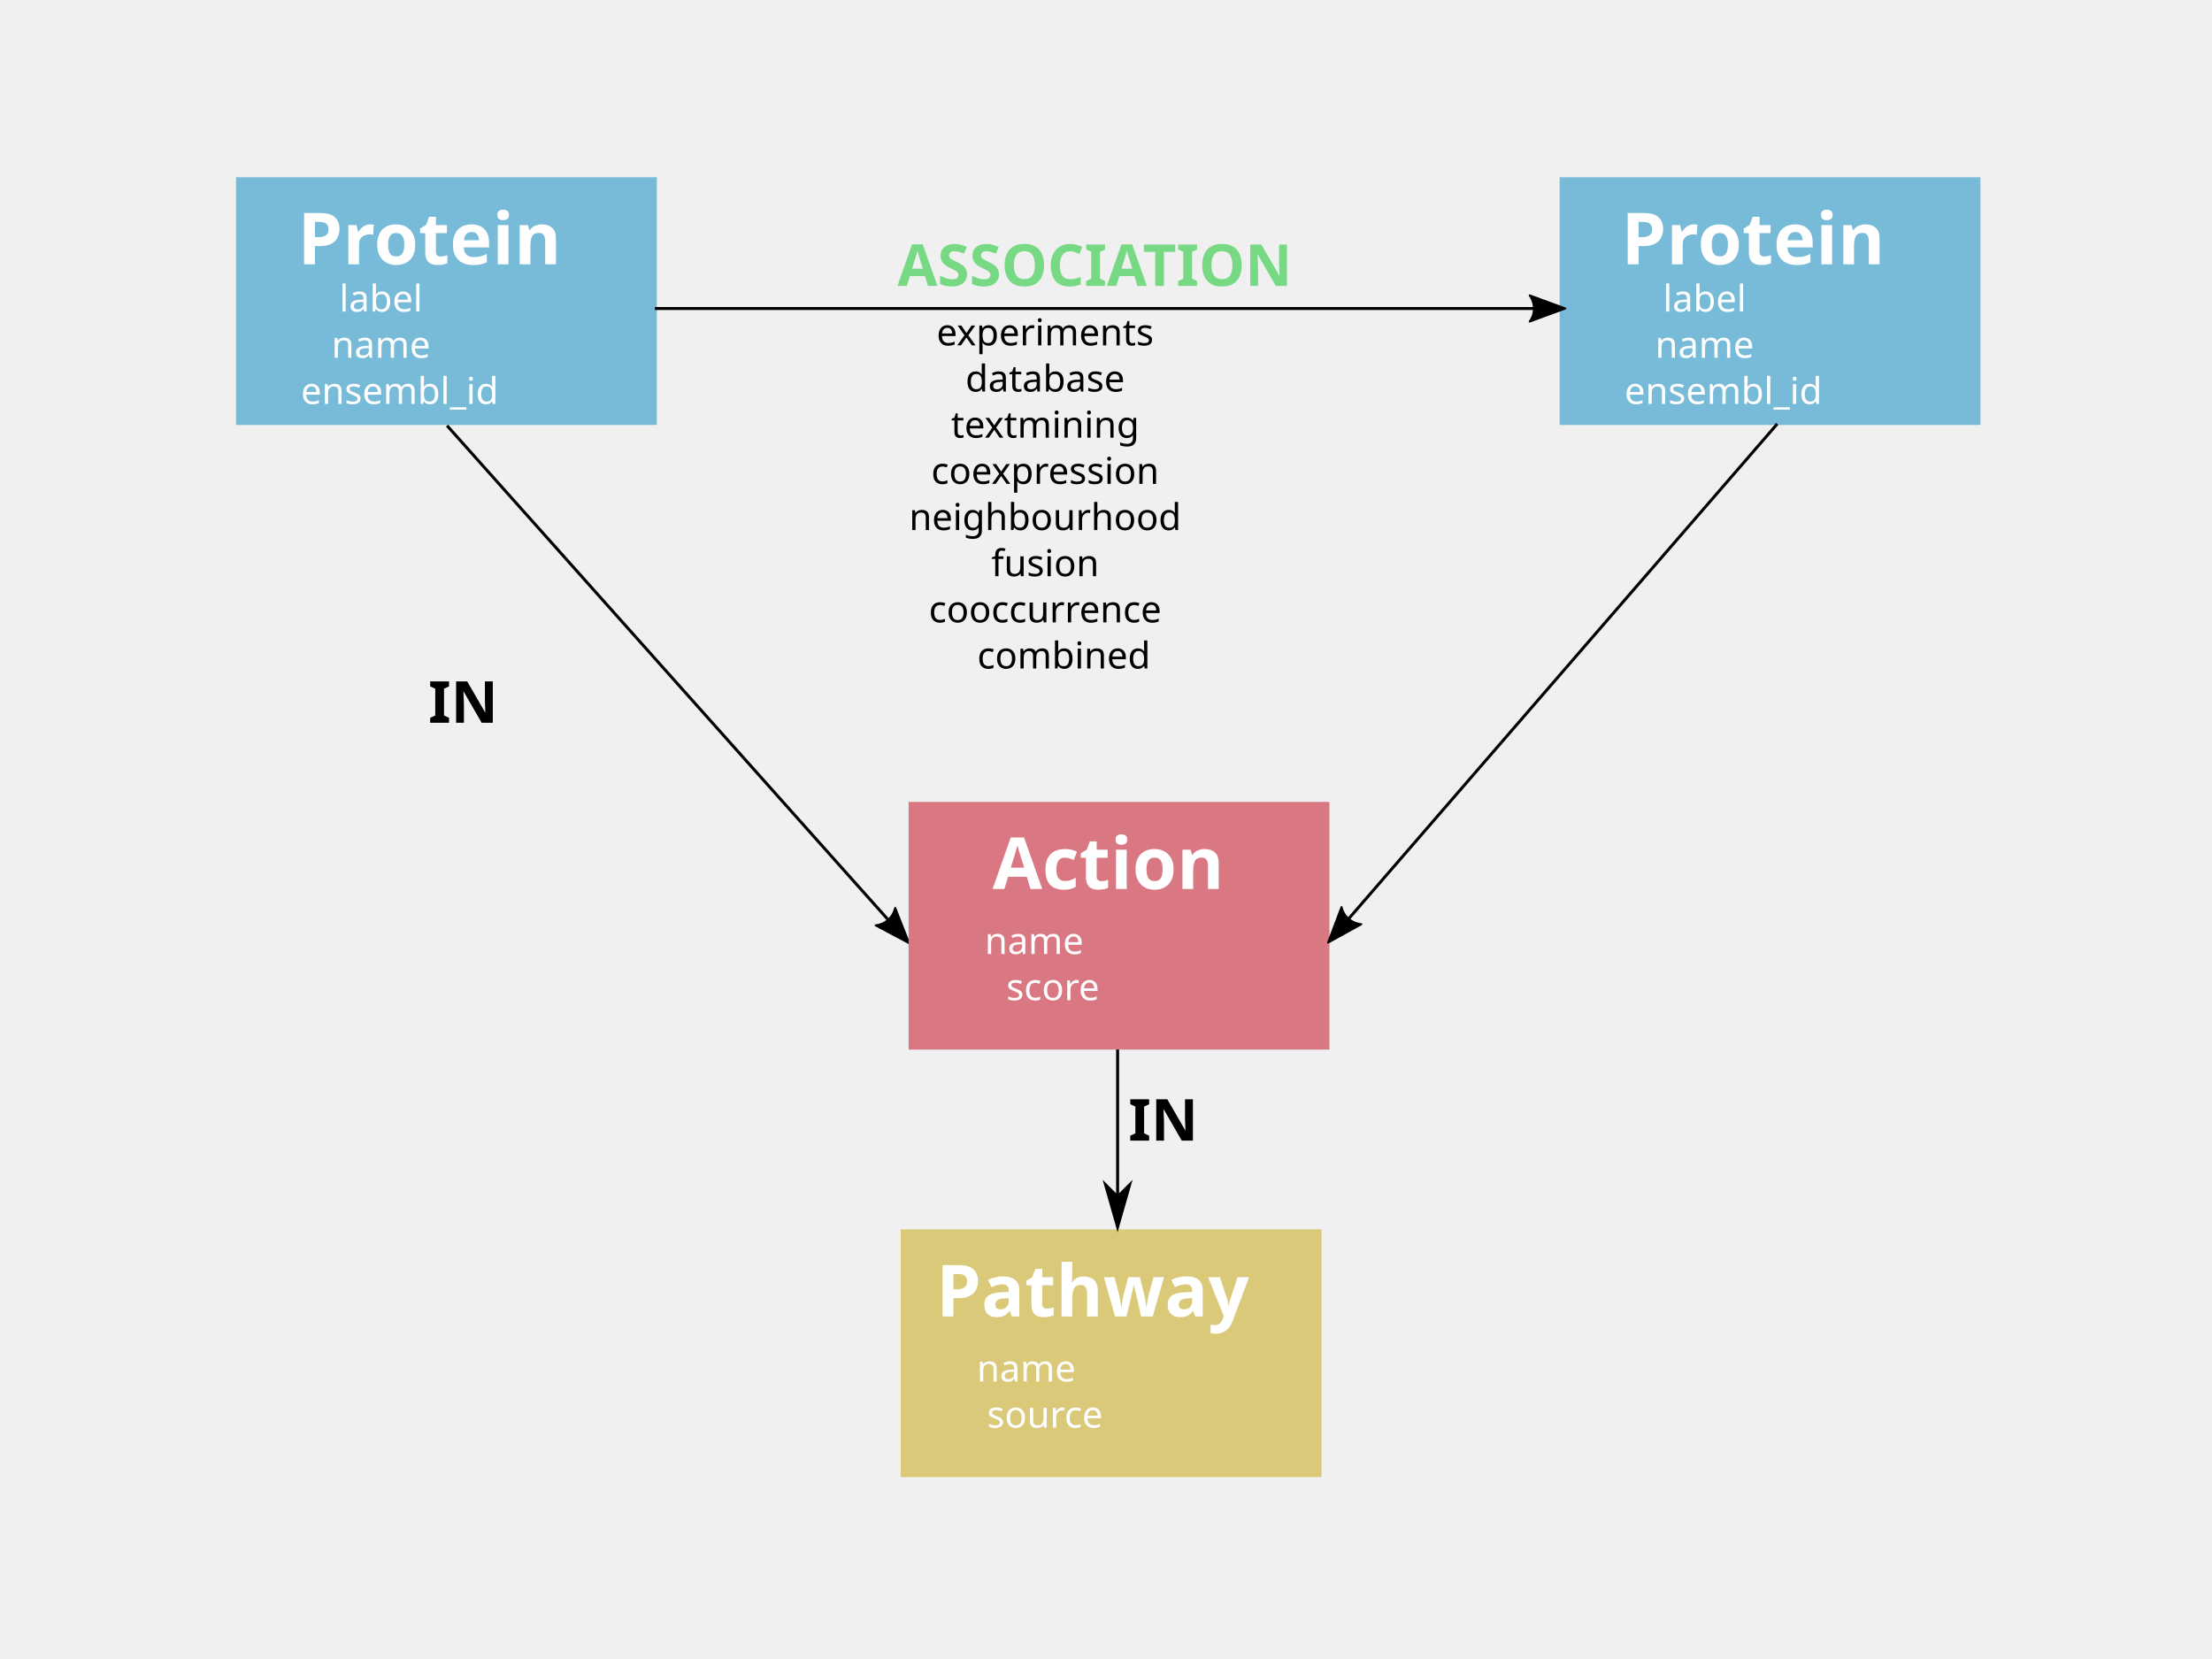
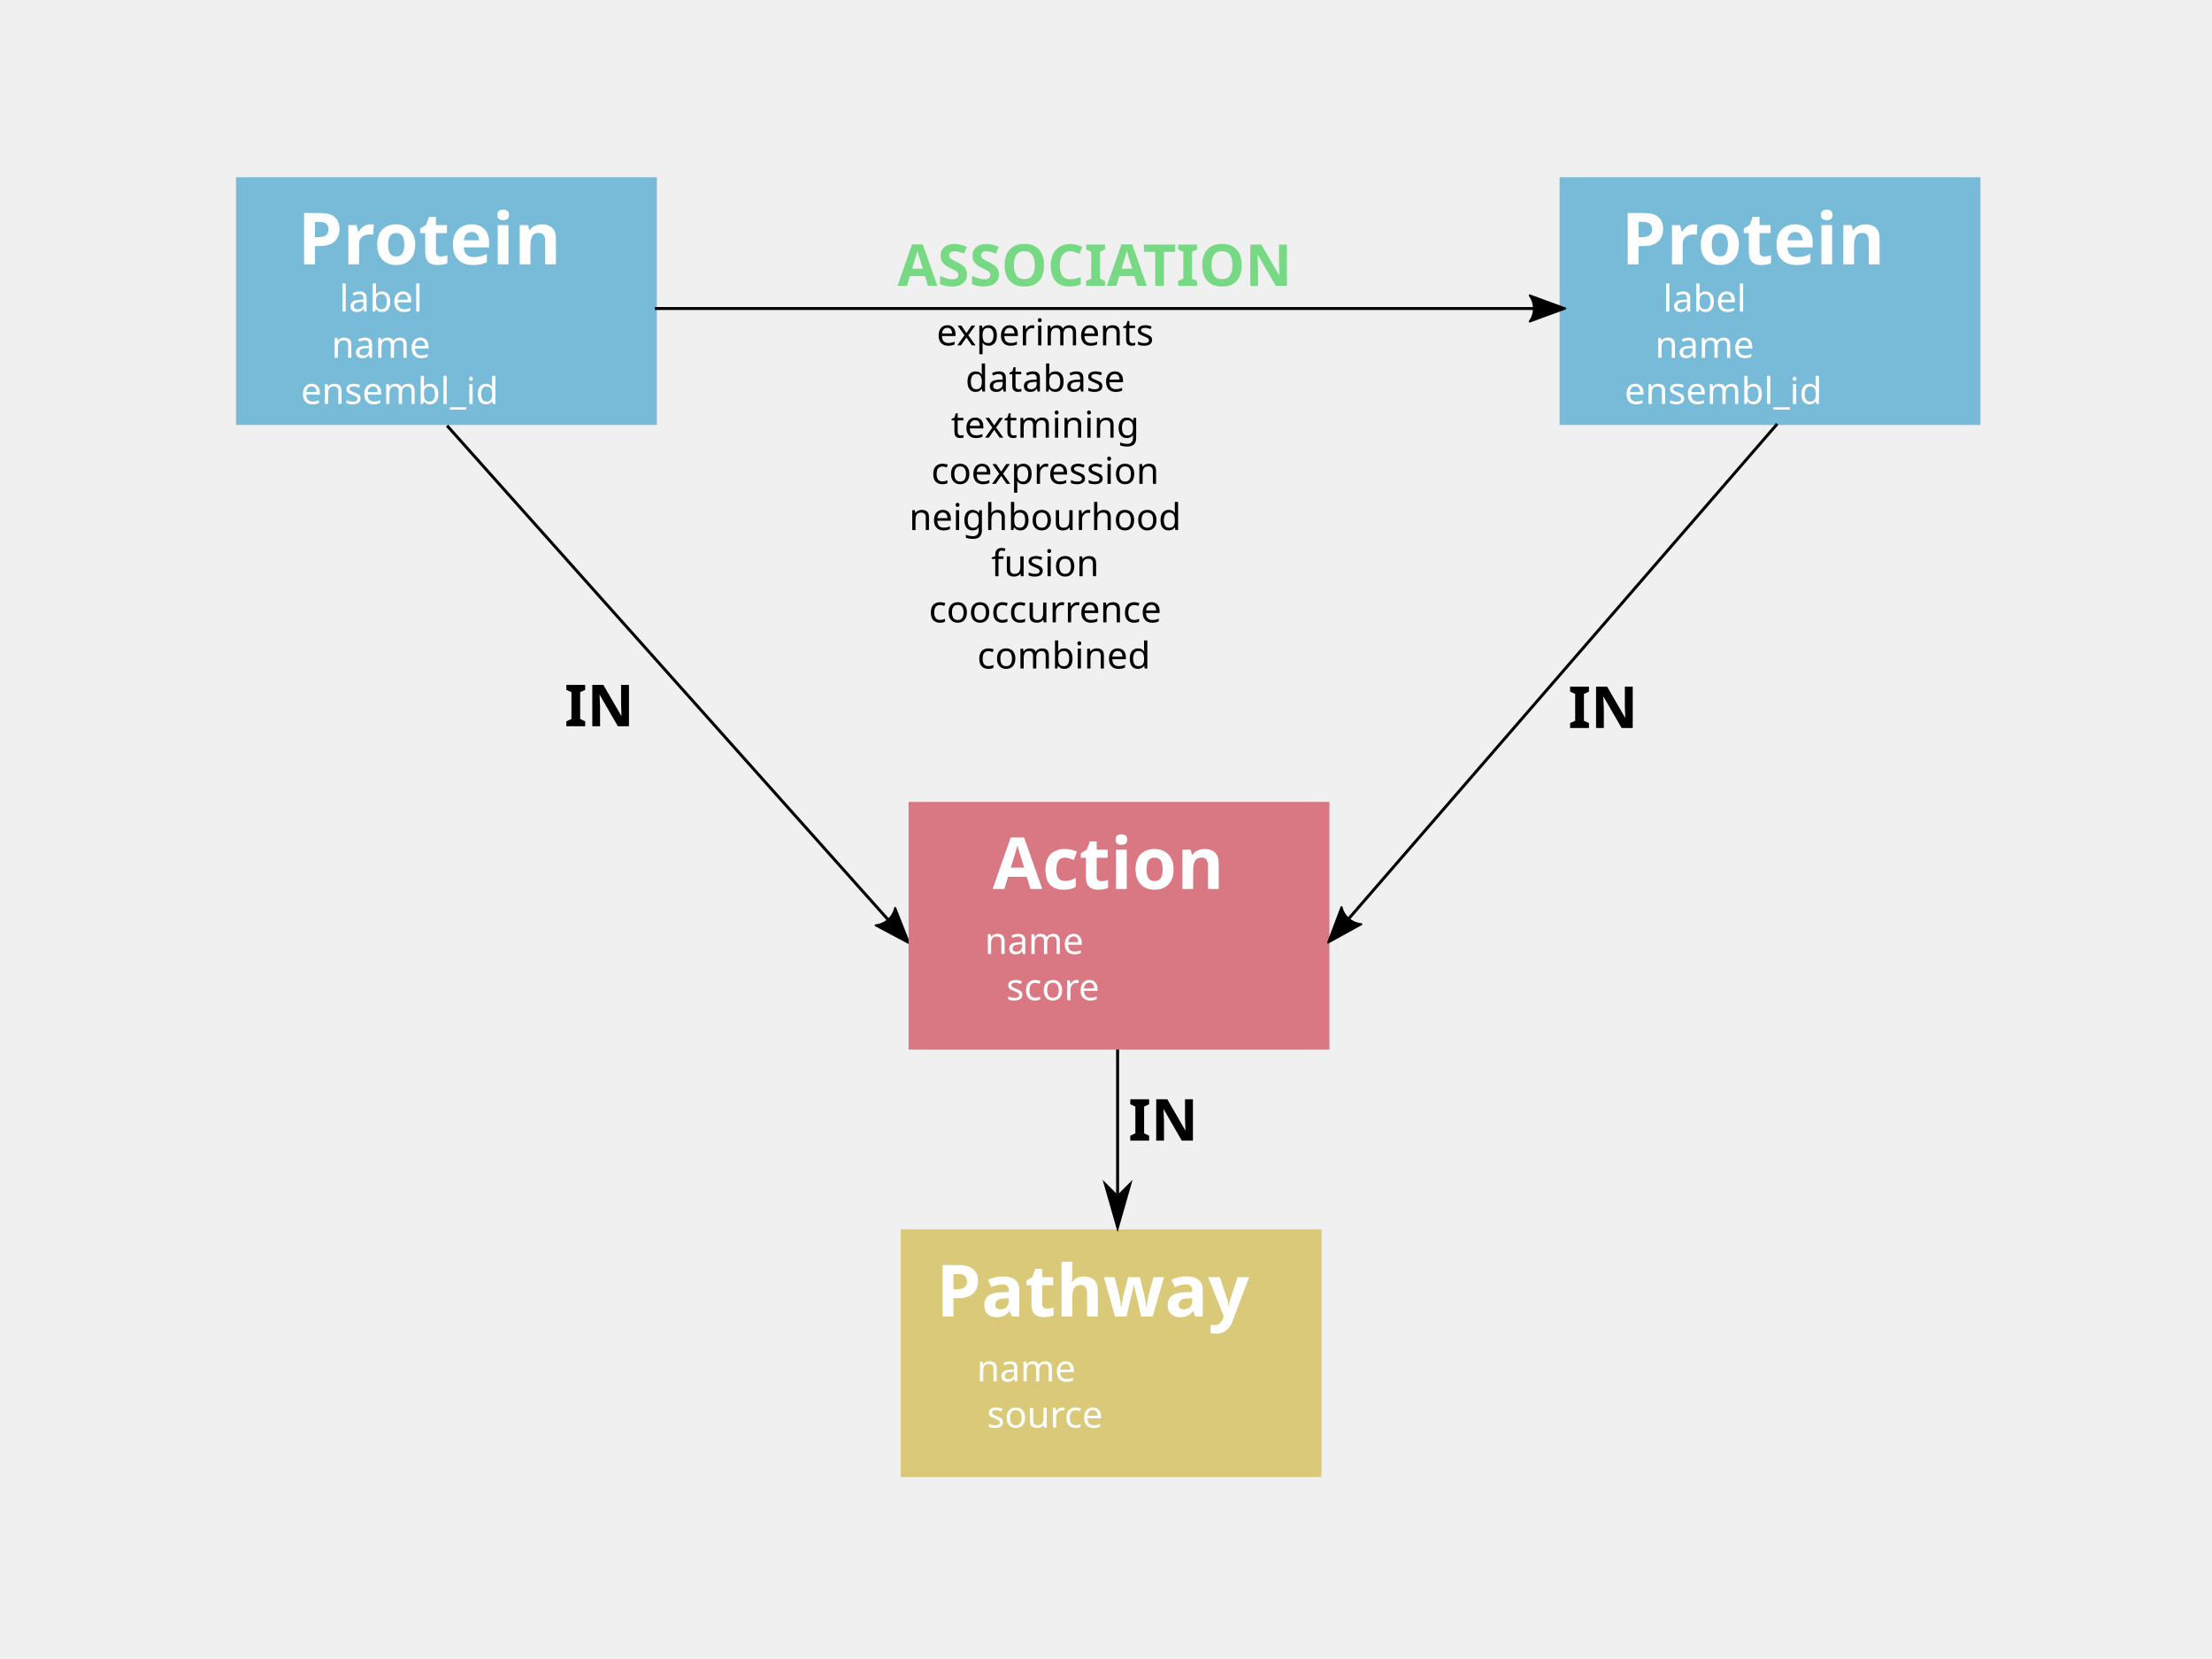
<svg xmlns="http://www.w3.org/2000/svg" width="640" height="480" viewBox="0 0 640 480" id="svg2" version="1.1">
  <defs id="defs4">
    <marker orient="auto" refY="0" refX="0" id="marker6189" style="overflow:visible">
      <path id="path6191" d="M 0,0 5,-5 -12.5,0 5,5 0,0 Z" style="fill:#000000;fill-opacity:1;fill-rule:evenodd;stroke:#000000;stroke-width:1pt;stroke-opacity:1" transform="matrix(-0.8,0,0,-0.8,-10,0)" />
    </marker>
    <marker orient="auto" refY="0" refX="0" id="marker6117" style="overflow:visible">
      <path id="path6119" d="M 0,0 5,-5 -12.5,0 5,5 0,0 Z" style="fill:#000000;fill-opacity:1;fill-rule:evenodd;stroke:#000000;stroke-width:1pt;stroke-opacity:1" transform="matrix(-0.8,0,0,-0.8,-10,0)" />
    </marker>
    <marker orient="auto" refY="0" refX="0" id="Arrow1Mstart" style="overflow:visible">
      <path id="path4219" d="M 0,0 5,-5 -12.5,0 5,5 0,0 Z" style="fill:#000000;fill-opacity:1;fill-rule:evenodd;stroke:#000000;stroke-width:1pt;stroke-opacity:1" transform="matrix(0.4,0,0,0.4,4,0)" />
    </marker>
    <marker orient="auto" refY="0" refX="0" id="Arrow1Lend" style="overflow:visible">
      <path id="path4216" d="M 0,0 5,-5 -12.5,0 5,5 0,0 Z" style="fill:#000000;fill-opacity:1;fill-rule:evenodd;stroke:#000000;stroke-width:1pt;stroke-opacity:1" transform="matrix(-0.8,0,0,-0.8,-10,0)" />
    </marker>
    <marker style="overflow:visible" id="marker5431" refX="0" refY="0" orient="auto">
      <path transform="matrix(-1.1,0,0,-1.1,-1.1,0)" d="M 8.719,4.034 -2.207,0.016 8.719,-4.002 c -1.745,2.372 -1.735,5.617 -6e-7,8.035 z" style="fill:#000000;fill-opacity:1;fill-rule:evenodd;stroke:#000000;stroke-width:0.625;stroke-linejoin:round;stroke-opacity:1" id="path5433" />
    </marker>
    <marker orient="auto" refY="0" refX="0" id="Arrow2Lstart" style="overflow:visible">
      <path id="path4231" style="fill:#000000;fill-opacity:1;fill-rule:evenodd;stroke:#000000;stroke-width:0.625;stroke-linejoin:round;stroke-opacity:1" d="M 8.719,4.034 -2.207,0.016 8.719,-4.002 c -1.745,2.372 -1.735,5.617 -6e-7,8.035 z" transform="matrix(1.1,0,0,1.1,1.1,0)" />
    </marker>
    <marker orient="auto" refY="0" refX="0" id="marker4569" style="overflow:visible">
      <path id="path4571" style="fill:#000000;fill-opacity:1;fill-rule:evenodd;stroke:#000000;stroke-width:0.625;stroke-linejoin:round;stroke-opacity:1" d="M 8.719,4.034 -2.207,0.016 8.719,-4.002 c -1.745,2.372 -1.735,5.617 -6e-7,8.035 z" transform="matrix(-1.1,0,0,-1.1,-1.1,0)" />
    </marker>
    <marker orient="auto" refY="0" refX="0" id="Arrow2Lend" style="overflow:visible">
      <path id="path4234" style="fill:#000000;fill-opacity:1;fill-rule:evenodd;stroke:#000000;stroke-width:0.625;stroke-linejoin:round;stroke-opacity:1" d="M 8.719,4.034 -2.207,0.016 8.719,-4.002 c -1.745,2.372 -1.735,5.617 -6e-7,8.035 z" transform="matrix(-1.1,0,0,-1.1,-1.1,0)" />
    </marker>
  </defs>
  <g id="layer1" transform="translate(0,-572.3622)">
    <rect y="623.643" x="451.254" height="71.671" width="121.754" id="rect4181" style="fill:#78bbd9;fill-opacity:1;stroke:none;stroke-width:5;stroke-miterlimit:4;stroke-dasharray:none;stroke-opacity:1" />
    <rect style="fill:#78bbd9;fill-opacity:1;stroke:none;stroke-width:5;stroke-miterlimit:4;stroke-dasharray:none;stroke-opacity:1" id="rect4136" width="121.754" height="71.671" x="68.291" y="623.643" />
    <text xml:space="preserve" style="font-style:normal;font-weight:normal;font-size:20.804px;line-height:125%;font-family:sans-serif;letter-spacing:0px;word-spacing:0px;fill:#ffffff;fill-opacity:1;stroke:none;stroke-width:1px;stroke-linecap:butt;stroke-linejoin:miter;stroke-opacity:1" x="86.107" y="648.84" id="text4138">
      <tspan style="font-style:normal;font-variant:normal;font-weight:bold;font-stretch:normal;font-family:sans-serif;-inkscape-font-specification:'sans-serif Bold'" x="86.107" y="648.84" id="tspan4142">Protein</tspan>
    </text>
    <text id="text4146" y="662.517" x="129.163" style="font-style:normal;font-weight:normal;font-size:20.804px;line-height:125%;font-family:sans-serif;letter-spacing:0px;word-spacing:0px;fill:#ffffff;fill-opacity:1;stroke:none;stroke-width:1px;stroke-linecap:butt;stroke-linejoin:miter;stroke-opacity:1" xml:space="preserve">
      <tspan id="tspan4148" y="662.517" x="129.163" style="font-size:10.685px;text-align:center;text-anchor:middle">label</tspan>
      <tspan y="675.874" x="129.163" style="font-size:10.685px;text-align:center;text-anchor:middle" id="tspan4150">name</tspan>
      <tspan id="tspan6265" y="689.231" x="129.163" style="font-size:10.685px;text-align:center;text-anchor:middle">ensembl_id</tspan>
    </text>
    <text xml:space="preserve" style="font-style:normal;font-weight:normal;font-size:20.804px;line-height:125%;font-family:sans-serif;letter-spacing:0px;word-spacing:0px;fill:#ffffff;fill-opacity:1;stroke:none;stroke-width:1px;stroke-linecap:butt;stroke-linejoin:miter;stroke-opacity:1" x="512.126" y="662.517" id="text6267">
      <tspan style="font-size:10.685px;text-align:center;text-anchor:middle" x="512.126" y="662.517" id="tspan6269">label</tspan>
      <tspan id="tspan6271" style="font-size:10.685px;text-align:center;text-anchor:middle" x="512.126" y="675.874">name</tspan>
      <tspan style="font-size:10.685px;text-align:center;text-anchor:middle" x="512.126" y="689.231" id="tspan6273">ensembl_id</tspan>
    </text>
    <text id="text4183" y="648.84" x="469.07" style="font-style:normal;font-weight:normal;font-size:20.804px;line-height:125%;font-family:sans-serif;letter-spacing:0px;word-spacing:0px;fill:#ffffff;fill-opacity:1;stroke:none;stroke-width:1px;stroke-linecap:butt;stroke-linejoin:miter;stroke-opacity:1" xml:space="preserve">
      <tspan id="tspan4185" y="648.84" x="469.07" style="font-style:normal;font-variant:normal;font-weight:bold;font-stretch:normal;font-family:sans-serif;-inkscape-font-specification:'sans-serif Bold'">Protein</tspan>
    </text>
    <text id="text4183-3" y="655.09" x="259.655" style="font-style:normal;font-weight:normal;font-size:16.768px;line-height:125%;font-family:sans-serif;letter-spacing:0px;word-spacing:0px;fill:#78d985;fill-opacity:1;stroke:none;stroke-width:1px;stroke-linecap:butt;stroke-linejoin:miter;stroke-opacity:1" xml:space="preserve">
      <tspan id="tspan4185-6" y="655.09" x="259.655" style="font-style:normal;font-variant:normal;font-weight:bold;font-stretch:normal;font-family:sans-serif;-inkscape-font-specification:'sans-serif Bold';fill:#78d985;fill-opacity:1">ASSOCIATION</tspan>
    </text>
    <text id="text4201" y="672.287" x="321.328" style="font-style:normal;font-weight:normal;font-size:20.804px;line-height:125%;font-family:sans-serif;letter-spacing:0px;word-spacing:0px;fill:#000000;fill-opacity:1;stroke:none;stroke-width:1px;stroke-linecap:butt;stroke-linejoin:miter;stroke-opacity:1" xml:space="preserve">
      <tspan y="672.287" x="321.328" style="font-size:10.685px;text-align:center;text-anchor:middle;fill:#000000" id="tspan4205">experiments</tspan>
      <tspan y="685.643" x="321.328" style="font-size:10.685px;text-align:center;text-anchor:middle;fill:#000000" id="tspan4535">database</tspan>
      <tspan y="699" x="321.328" style="font-size:10.685px;text-align:center;text-anchor:middle;fill:#000000" id="tspan4537">textmining</tspan>
      <tspan y="712.357" x="321.328" style="font-size:10.685px;text-align:center;text-anchor:middle;fill:#000000" id="tspan4539">coexpression</tspan>
      <tspan y="725.713" x="321.328" style="font-size:10.685px;text-align:center;text-anchor:middle;fill:#000000" id="tspan4541">neighbourhood</tspan>
      <tspan y="739.07" x="321.328" style="font-size:10.685px;text-align:center;text-anchor:middle;fill:#000000" id="tspan4543">fusion</tspan>
      <tspan y="752.427" x="321.328" style="font-size:10.685px;text-align:center;text-anchor:middle;fill:#000000" id="tspan4545">cooccurrence</tspan>
      <tspan y="765.783" x="321.328" style="font-size:10.685px;text-align:center;text-anchor:middle;fill:#000000" id="tspan4547">combined</tspan>
    </text>
    <path style="fill:none;fill-rule:evenodd;stroke:#000000;stroke-width:0.855px;stroke-linecap:butt;stroke-linejoin:miter;stroke-opacity:1;marker-end:url(#Arrow2Lend)" d="m 189.489,661.626 262.249,0" id="path4207" />
    <path id="path4567" d="M 129.346,695.514 262.258,844.404" style="fill:none;fill-rule:evenodd;stroke:#000000;stroke-width:0.855px;stroke-linecap:butt;stroke-linejoin:miter;stroke-opacity:1;marker-end:url(#marker4569)" />
    <g id="g4675" transform="matrix(0.8548277,0,0,0.8548277,-17.84047,625.7501)">
      <rect y="353.643" x="325.719" height="83.843" width="142.431" id="rect4677" style="fill:#d9c978;fill-opacity:1;stroke:none;stroke-width:5;stroke-miterlimit:4;stroke-dasharray:none;stroke-opacity:1" />
      <text id="text4679" y="383.119" x="337.72" style="font-style:normal;font-weight:normal;font-size:24.337px;line-height:125%;font-family:sans-serif;letter-spacing:0px;word-spacing:0px;fill:#ffffff;fill-opacity:1;stroke:none;stroke-width:1px;stroke-linecap:butt;stroke-linejoin:miter;stroke-opacity:1" xml:space="preserve">
        <tspan id="tspan4681" y="383.119" x="337.72" style="font-style:normal;font-variant:normal;font-weight:bold;font-stretch:normal;font-family:sans-serif;-inkscape-font-specification:'sans-serif Bold'">Pathway</tspan>
      </text>
      <text xml:space="preserve" style="font-style:normal;font-weight:normal;font-size:24.337px;line-height:125%;font-family:sans-serif;letter-spacing:0px;word-spacing:0px;fill:#ffffff;fill-opacity:1;stroke:none;stroke-width:1px;stroke-linecap:butt;stroke-linejoin:miter;stroke-opacity:1" x="396.7" y="405.119" id="text4683">
        <tspan id="tspan4685" style="font-size:12.5px;text-align:center;text-anchor:middle" x="396.7" y="405.119">name</tspan>
        <tspan id="tspan4687" style="font-size:12.5px;text-align:center;text-anchor:middle" x="396.7" y="420.744">source</tspan>
      </text>
    </g>
    <path style="fill:none;fill-rule:evenodd;stroke:#000000;stroke-width:0.855px;stroke-linecap:butt;stroke-linejoin:miter;stroke-opacity:1;marker-end:url(#Arrow1Lend)" d="m 323.358,874.722 0,52.511" id="path6019" />
-     <text xml:space="preserve" style="font-style:normal;font-weight:normal;font-size:16.768px;line-height:125%;font-family:sans-serif;letter-spacing:0px;word-spacing:0px;fill:#000000;fill-opacity:1;stroke:none;stroke-width:1px;stroke-linecap:butt;stroke-linejoin:miter;stroke-opacity:1" x="123.935" y="781.483" id="text6175">
-       <tspan style="font-style:normal;font-variant:normal;font-weight:bold;font-stretch:normal;font-family:sans-serif;-inkscape-font-specification:'sans-serif Bold'" x="123.935" y="781.483" id="tspan6177">IN</tspan>
+     <text xml:space="preserve" style="font-style:normal;font-weight:normal;font-size:16.768px;line-height:125%;font-family:sans-serif;letter-spacing:0px;word-spacing:0px;fill:#000000;fill-opacity:1;stroke:none;stroke-width:1px;stroke-linecap:butt;stroke-linejoin:miter;stroke-opacity:1" x="163.331" y="782.493" id="text6175">
+       <tspan style="font-style:normal;font-variant:normal;font-weight:bold;font-stretch:normal;font-family:sans-serif;-inkscape-font-specification:'sans-serif Bold'" x="163.331" y="782.493" id="tspan6177">IN</tspan>
    </text>
    <text xml:space="preserve" style="font-style:normal;font-weight:normal;font-size:16.768px;line-height:125%;font-family:sans-serif;letter-spacing:0px;word-spacing:0px;fill:#000000;fill-opacity:1;stroke:none;stroke-width:1px;stroke-linecap:butt;stroke-linejoin:miter;stroke-opacity:1" x="326.496" y="902.38" id="text6257">
      <tspan style="font-style:normal;font-variant:normal;font-weight:bold;font-stretch:normal;font-family:sans-serif;-inkscape-font-specification:'sans-serif Bold'" x="326.496" y="902.38" id="tspan6259">IN</tspan>
    </text>
    <g id="g4653" transform="matrix(0.8548277,0,0,0.8548277,-15.55013,502.0742)">
      <rect style="fill:#d97882;fill-opacity:1;stroke:none;stroke-width:5;stroke-miterlimit:4;stroke-dasharray:none;stroke-opacity:1" id="rect4551" width="142.431" height="83.843" x="325.719" y="353.643" />
      <text xml:space="preserve" style="font-style:normal;font-weight:normal;font-size:24.337px;line-height:125%;font-family:sans-serif;letter-spacing:0px;word-spacing:0px;fill:#ffffff;fill-opacity:1;stroke:none;stroke-width:1px;stroke-linecap:butt;stroke-linejoin:miter;stroke-opacity:1" x="354.155" y="383.119" id="text4553">
        <tspan x="354.155" y="383.119" id="tspan4555" style="font-style:normal;font-variant:normal;font-weight:bold;font-stretch:normal;font-family:sans-serif;-inkscape-font-specification:'sans-serif Bold'">Action</tspan>
      </text>
      <text id="text4557" y="405.119" x="396.7" style="font-style:normal;font-weight:normal;font-size:24.337px;line-height:125%;font-family:sans-serif;letter-spacing:0px;word-spacing:0px;fill:#ffffff;fill-opacity:1;stroke:none;stroke-width:1px;stroke-linecap:butt;stroke-linejoin:miter;stroke-opacity:1" xml:space="preserve">
        <tspan y="405.119" x="396.7" style="font-size:12.5px;text-align:center;text-anchor:middle" id="tspan4561">name</tspan>
        <tspan y="420.744" x="396.7" style="font-size:12.5px;text-align:center;text-anchor:middle" id="tspan4565">score</tspan>
      </text>
    </g>
    <path style="fill:none;fill-rule:evenodd;stroke:#000000;stroke-width:0.855px;stroke-linecap:butt;stroke-linejoin:miter;stroke-opacity:1;marker-end:url(#marker5431)" d="M 514.214,695.009 385.008,844.193" id="path5429" />
+     <text id="text4244" y="782.998" x="453.75" style="font-style:normal;font-weight:normal;font-size:16.768px;line-height:125%;font-family:sans-serif;letter-spacing:0px;word-spacing:0px;fill:#000000;fill-opacity:1;stroke:none;stroke-width:1px;stroke-linecap:butt;stroke-linejoin:miter;stroke-opacity:1" xml:space="preserve">
+       <tspan id="tspan4246" y="782.998" x="453.75" style="font-style:normal;font-variant:normal;font-weight:bold;font-stretch:normal;font-family:sans-serif;-inkscape-font-specification:'sans-serif Bold'">IN</tspan>
+     </text>
  </g>
</svg>
